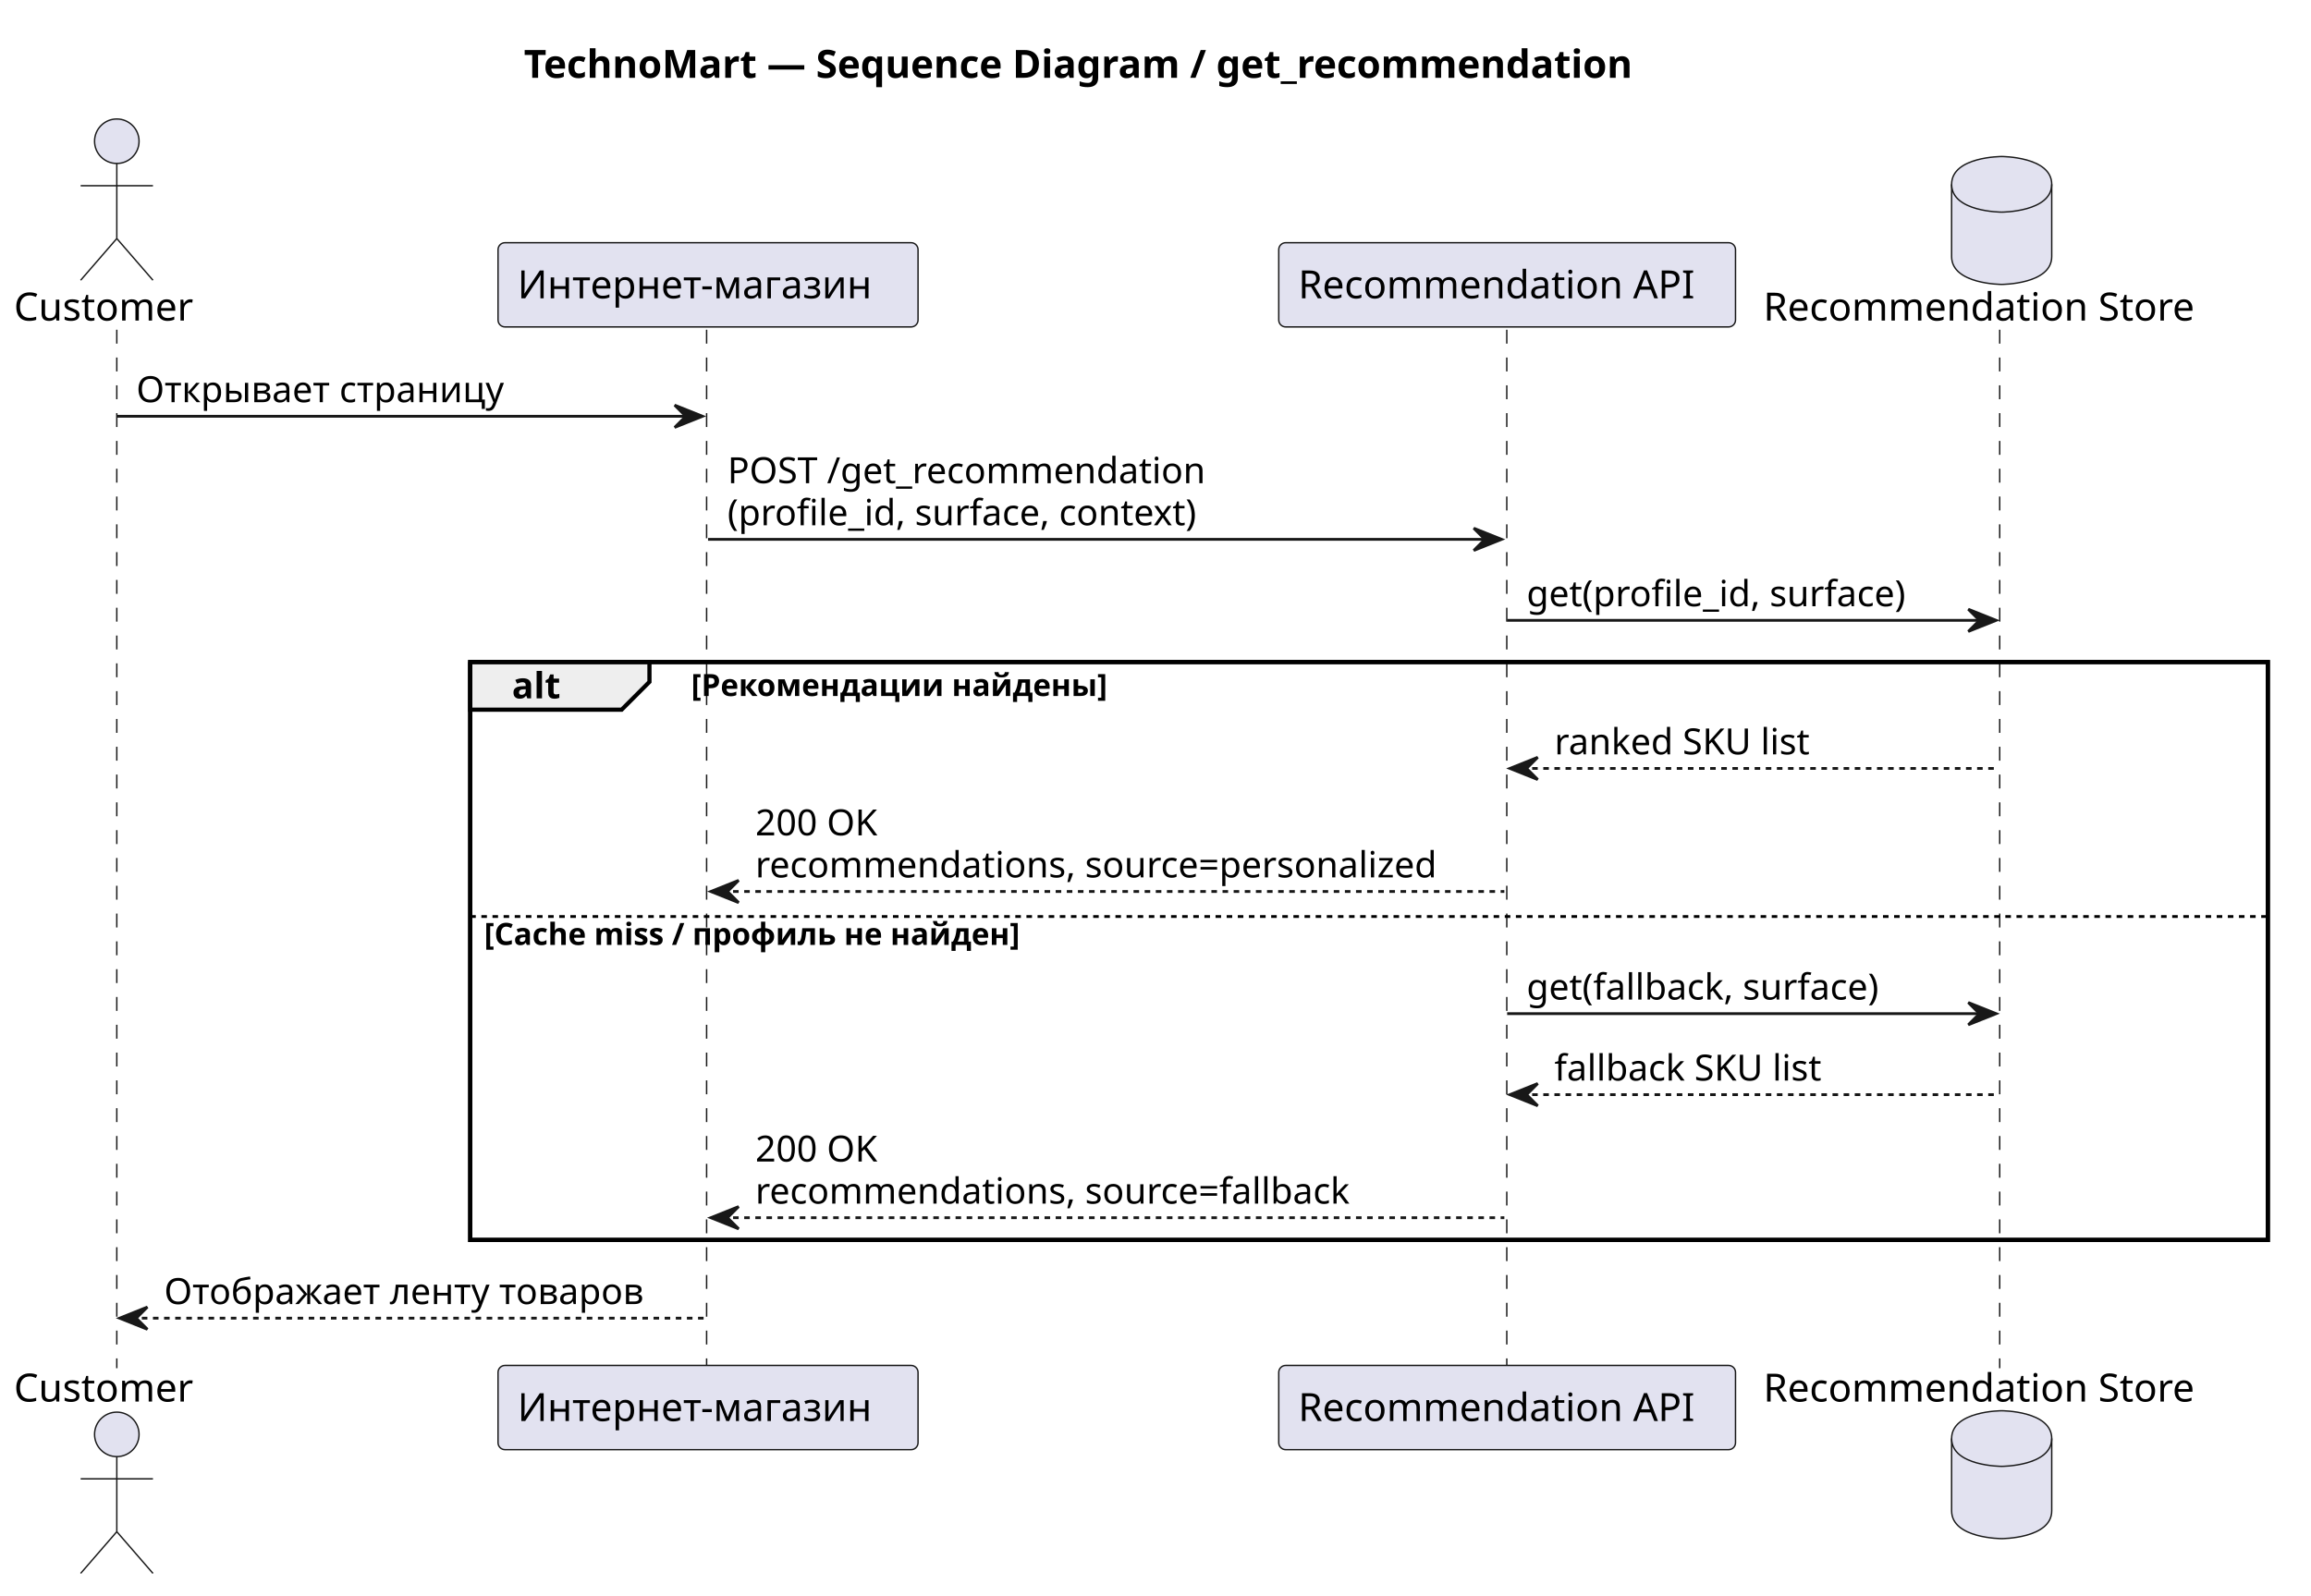
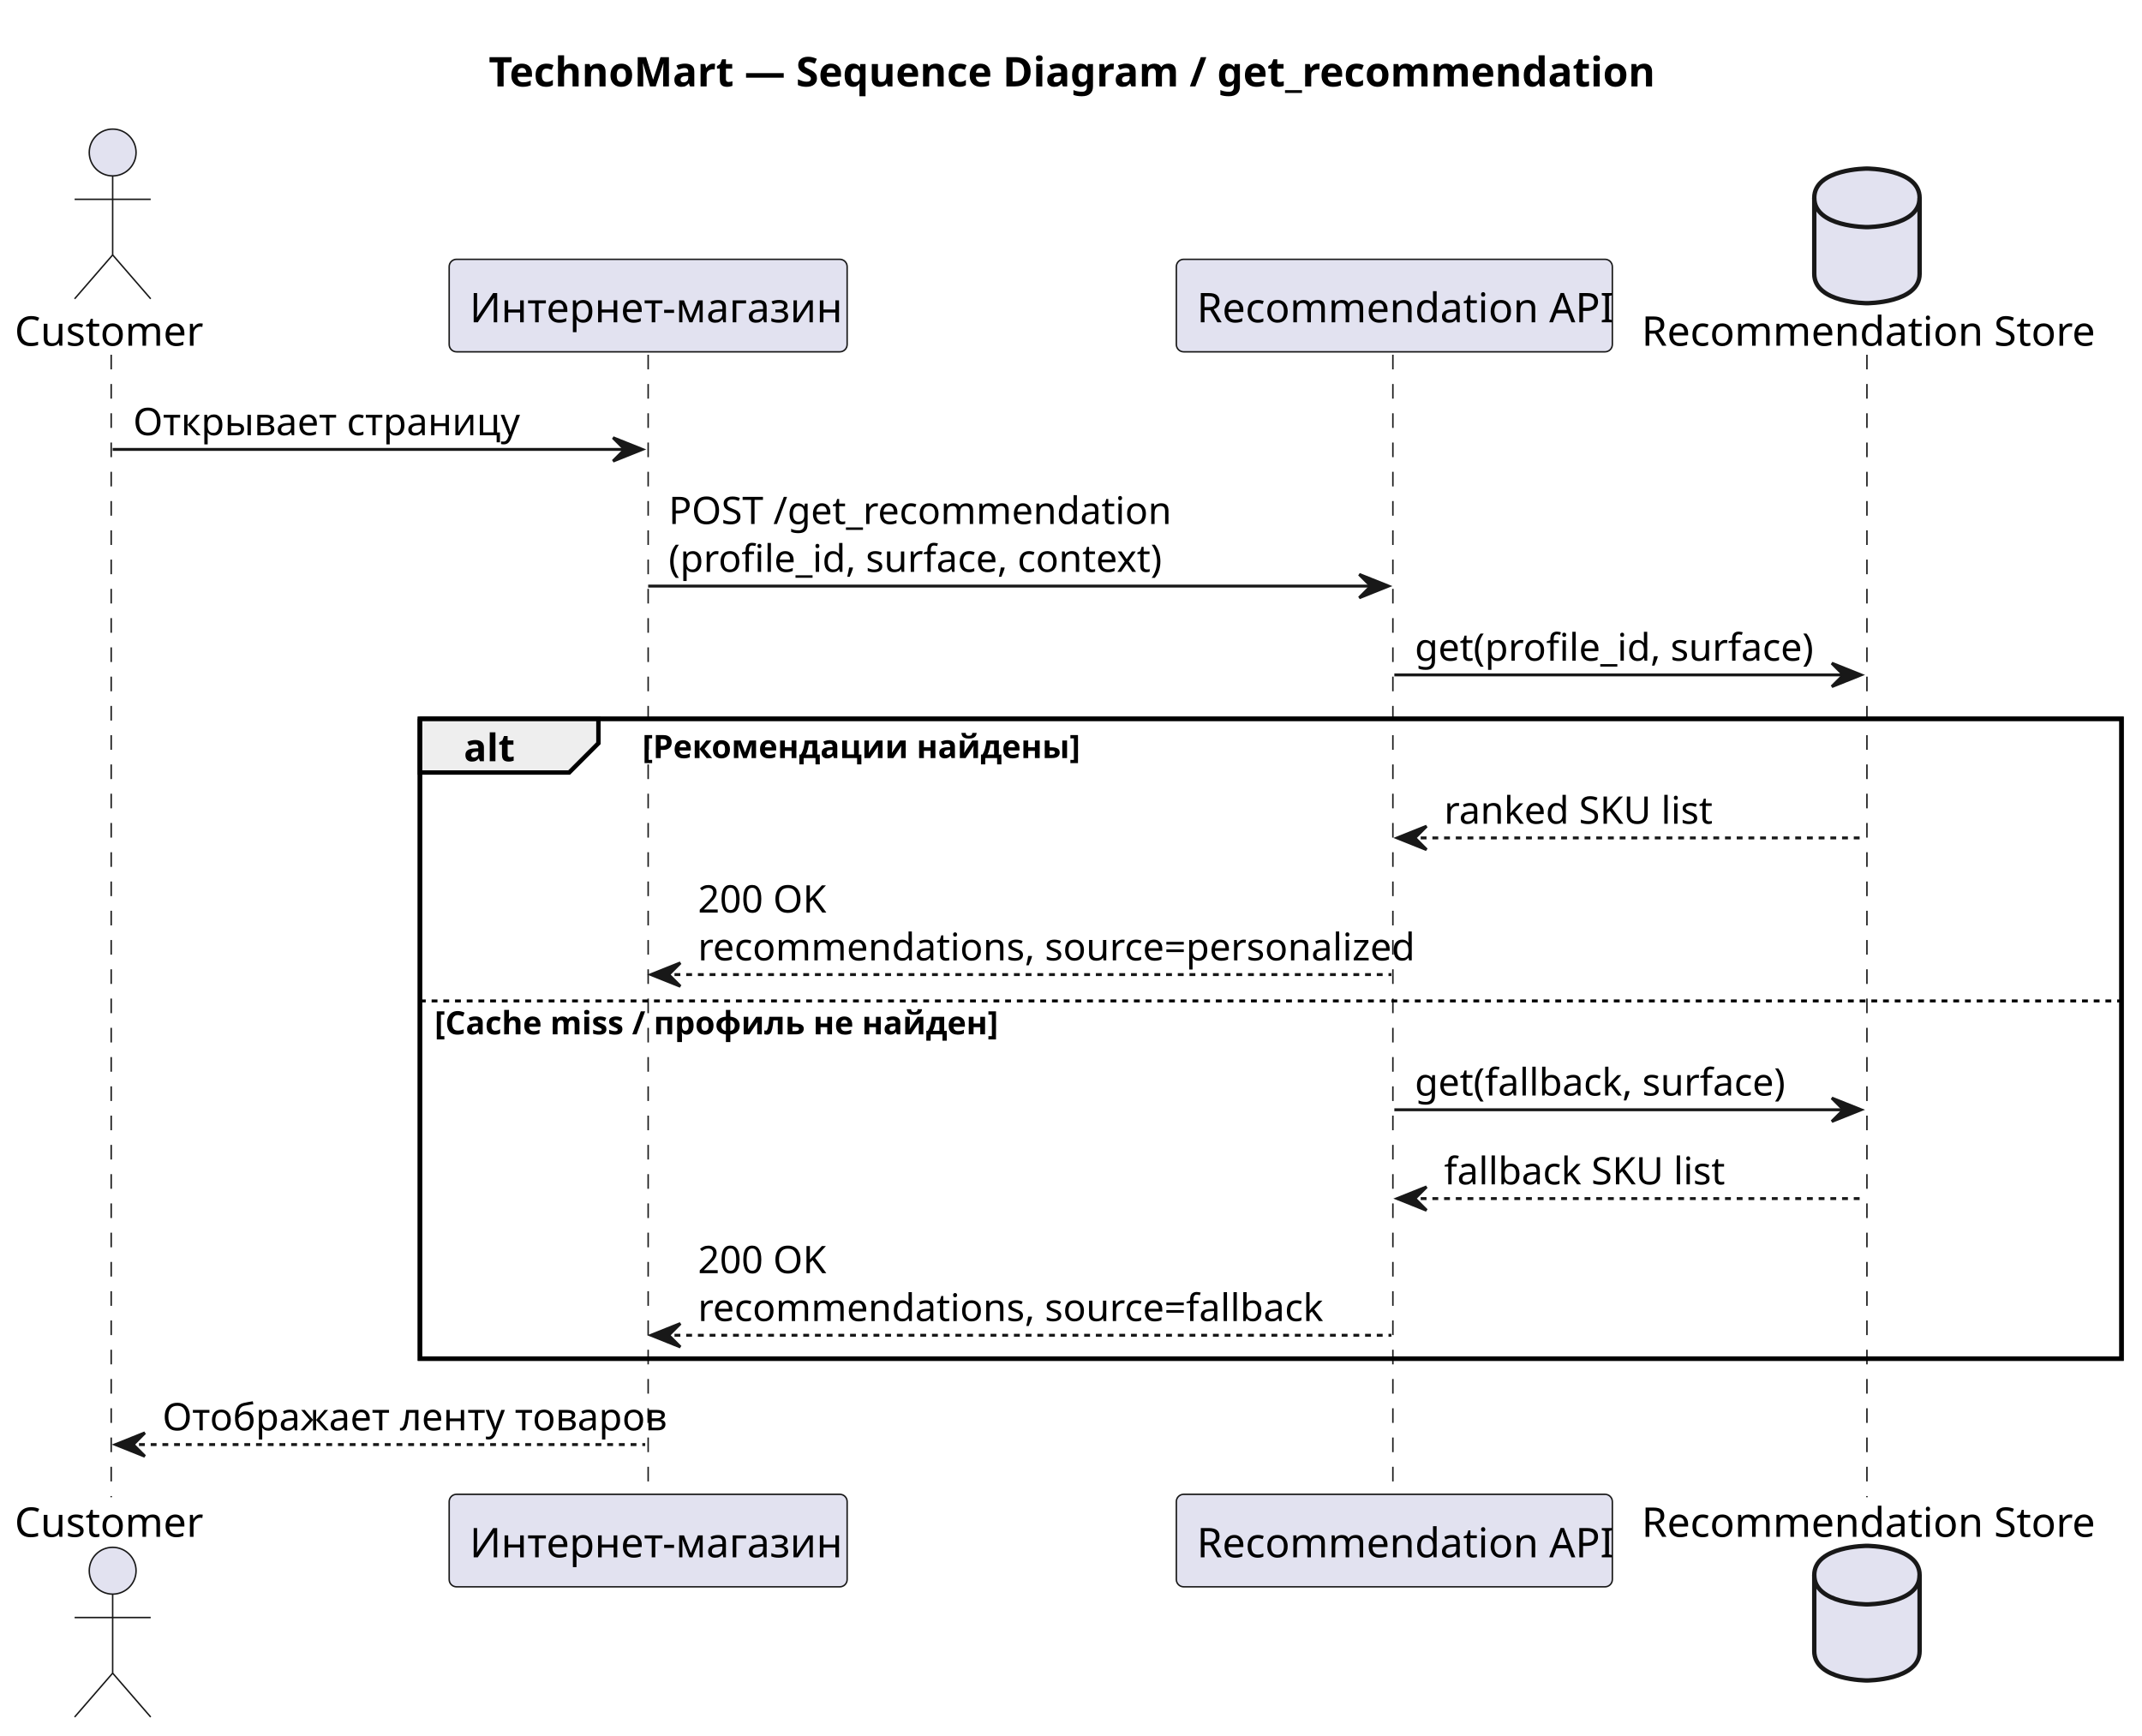
- <svg xmlns="http://www.w3.org/2000/svg" contentStyleType="text/css" data-diagram-type="SEQUENCE" height="574px" preserveAspectRatio="none" style="width:831px;height:574px;background:#FFFFFF;" version="1.1" viewBox="0 0 831 574" width="831px" zoomAndPan="magnify">
+ <svg xmlns="http://www.w3.org/2000/svg" contentStyleType="text/css" height="593px" preserveAspectRatio="none" style="width:732px;height:593px;background:#FFFFFF;" version="1.1" viewBox="0 0 732 593" width="732px" zoomAndPan="magnify">
  <defs />
  <g>
-     <g class="title" data-source-line="1">
-       <text fill="#000000" font-family="sans-serif" font-size="14" font-weight="700" lengthAdjust="spacing" textLength="447.713" x="188.381" y="27.995">TechnoMart — Sequence Diagram / get_recommendation</text>
-     </g>
-     <rect fill="none" height="207.867" style="stroke:#000000;stroke-width:1.5;" width="646.385" x="169.09" y="238.125" />
-     <g class="participant-lifeline" data-entity-uid="part1" data-qualified-name="customer" data-source-line="3" id="part1-lifeline">
-       <g>
-         <rect fill="#000000" fill-opacity="0" height="373.531" width="8" x="38.002" y="118.594" />
-         <line style="stroke:#181818;stroke-width:0.5;stroke-dasharray:5,5;" x1="42" x2="42" y1="118.594" y2="492.125" />
-       </g>
-     </g>
-     <g class="participant-lifeline" data-entity-uid="part2" data-qualified-name="site" data-source-line="4" id="part2-lifeline">
-       <g>
-         <rect fill="#000000" fill-opacity="0" height="373.531" width="8" x="250.603" y="118.594" />
-         <line style="stroke:#181818;stroke-width:0.5;stroke-dasharray:5,5;" x1="254.09" x2="254.09" y1="118.594" y2="492.125" />
-       </g>
-     </g>
-     <g class="participant-lifeline" data-entity-uid="part3" data-qualified-name="api" data-source-line="5" id="part3-lifeline">
-       <g>
-         <rect fill="#000000" fill-opacity="0" height="373.531" width="8" x="537.942" y="118.594" />
-         <line style="stroke:#181818;stroke-width:0.5;stroke-dasharray:5,5;" x1="541.819" x2="541.819" y1="118.594" y2="492.125" />
-       </g>
-     </g>
-     <g class="participant-lifeline" data-entity-uid="part4" data-qualified-name="store" data-source-line="6" id="part4-lifeline">
-       <g>
-         <rect fill="#000000" fill-opacity="0" height="373.531" width="8" x="715.77" y="118.594" />
-         <line style="stroke:#181818;stroke-width:0.5;stroke-dasharray:5,5;" x1="719.066" x2="719.066" y1="118.594" y2="492.125" />
-       </g>
-     </g>
-     <g class="participant participant-head" data-entity-uid="part1" data-qualified-name="customer" data-source-line="3" id="part1-head">
-       <text fill="#000000" font-family="sans-serif" font-size="14" lengthAdjust="spacing" textLength="68.004" x="5" y="115.292">Customer</text>
-       <ellipse cx="42.002" cy="50.797" fill="#E2E2F0" rx="8" ry="8" style="stroke:#181818;stroke-width:0.5;" />
-       <path d="M42.002,58.797 L42.002,85.797 M29.002,66.797 L55.002,66.797 M42.002,85.797 L29.002,100.797 M42.002,85.797 L55.002,100.797" fill="none" style="stroke:#181818;stroke-width:0.5;" />
-     </g>
-     <g class="participant participant-tail" data-entity-uid="part1" data-qualified-name="customer" data-source-line="3" id="part1-tail">
-       <text fill="#000000" font-family="sans-serif" font-size="14" lengthAdjust="spacing" textLength="68.004" x="5" y="504.12">Customer</text>
-       <ellipse cx="42.002" cy="515.922" fill="#E2E2F0" rx="8" ry="8" style="stroke:#181818;stroke-width:0.5;" />
-       <path d="M42.002,523.922 L42.002,550.922 M29.002,531.922 L55.002,531.922 M42.002,550.922 L29.002,565.922 M42.002,550.922 L55.002,565.922" fill="none" style="stroke:#181818;stroke-width:0.5;" />
-     </g>
-     <g class="participant participant-head" data-entity-uid="part2" data-qualified-name="site" data-source-line="4" id="part2-head">
-       <rect fill="#E2E2F0" height="30.297" rx="2.5" ry="2.5" style="stroke:#181818;stroke-width:0.5;" width="151.026" x="179.09" y="87.297" />
-       <text fill="#000000" font-family="sans-serif" font-size="14" lengthAdjust="spacing" textLength="137.026" x="186.09" y="107.292">Интернет-магазин</text>
-     </g>
-     <g class="participant participant-tail" data-entity-uid="part2" data-qualified-name="site" data-source-line="4" id="part2-tail">
-       <rect fill="#E2E2F0" height="30.297" rx="2.5" ry="2.5" style="stroke:#181818;stroke-width:0.5;" width="151.026" x="179.09" y="491.125" />
-       <text fill="#000000" font-family="sans-serif" font-size="14" lengthAdjust="spacing" textLength="137.026" x="186.09" y="511.12">Интернет-магазин</text>
-     </g>
-     <g class="participant participant-head" data-entity-uid="part3" data-qualified-name="api" data-source-line="5" id="part3-head">
-       <rect fill="#E2E2F0" height="30.297" rx="2.5" ry="2.5" style="stroke:#181818;stroke-width:0.5;" width="164.247" x="459.819" y="87.297" />
-       <text fill="#000000" font-family="sans-serif" font-size="14" lengthAdjust="spacing" textLength="150.247" x="466.819" y="107.292">Recommendation API</text>
-     </g>
-     <g class="participant participant-tail" data-entity-uid="part3" data-qualified-name="api" data-source-line="5" id="part3-tail">
-       <rect fill="#E2E2F0" height="30.297" rx="2.5" ry="2.5" style="stroke:#181818;stroke-width:0.5;" width="164.247" x="459.819" y="491.125" />
-       <text fill="#000000" font-family="sans-serif" font-size="14" lengthAdjust="spacing" textLength="150.247" x="466.819" y="511.12">Recommendation API</text>
-     </g>
-     <g class="participant participant-head" data-entity-uid="part4" data-qualified-name="store" data-source-line="6" id="part4-head">
-       <text fill="#000000" font-family="sans-serif" font-size="14" lengthAdjust="spacing" textLength="165.409" x="634.066" y="115.292">Recommendation Store</text>
-       <path d="M701.77,66.297 C701.77,56.297 719.77,56.297 719.77,56.297 C719.77,56.297 737.77,56.297 737.77,66.297 L737.77,92.297 C737.77,102.297 719.77,102.297 719.77,102.297 C719.77,102.297 701.77,102.297 701.77,92.297 L701.77,66.297" fill="#E2E2F0" style="stroke:#181818;stroke-width:0.5;" />
-       <path d="M701.77,66.297 C701.77,76.297 719.77,76.297 719.77,76.297 C719.77,76.297 737.77,76.297 737.77,66.297" fill="none" style="stroke:#181818;stroke-width:0.5;" />
-     </g>
-     <g class="participant participant-tail" data-entity-uid="part4" data-qualified-name="store" data-source-line="6" id="part4-tail">
-       <text fill="#000000" font-family="sans-serif" font-size="14" lengthAdjust="spacing" textLength="165.409" x="634.066" y="504.12">Recommendation Store</text>
-       <path d="M701.77,517.422 C701.77,507.422 719.77,507.422 719.77,507.422 C719.77,507.422 737.77,507.422 737.77,517.422 L737.77,543.422 C737.77,553.422 719.77,553.422 719.77,553.422 C719.77,553.422 701.77,553.422 701.77,543.422 L701.77,517.422" fill="#E2E2F0" style="stroke:#181818;stroke-width:0.5;" />
-       <path d="M701.77,517.422 C701.77,527.422 719.77,527.422 719.77,527.422 C719.77,527.422 737.77,527.422 737.77,517.422" fill="none" style="stroke:#181818;stroke-width:0.5;" />
-     </g>
-     <g class="message" data-entity-1="part1" data-entity-2="part2" data-source-line="8" id="msg1">
-       <polygon fill="#181818" points="242.603,145.727,252.603,149.727,242.603,153.727,246.603,149.727" style="stroke:#181818;stroke-width:1;" />
-       <line style="stroke:#181818;stroke-width:1;" x1="42.002" x2="248.603" y1="149.727" y2="149.727" />
-       <text fill="#000000" font-family="sans-serif" font-size="13" lengthAdjust="spacing" textLength="143.933" x="49.002" y="144.661">Открывает страницу</text>
-     </g>
-     <g class="message" data-entity-1="part2" data-entity-2="part3" data-source-line="9" id="msg2">
-       <polygon fill="#181818" points="529.942,189.992,539.942,193.992,529.942,197.992,533.942,193.992" style="stroke:#181818;stroke-width:1;" />
-       <line style="stroke:#181818;stroke-width:1;" x1="254.603" x2="535.942" y1="193.992" y2="193.992" />
-       <text fill="#000000" font-family="sans-serif" font-size="13" lengthAdjust="spacing" textLength="181.752" x="261.603" y="173.793">POST /get_recommendation</text>
-       <text fill="#000000" font-family="sans-serif" font-size="13" lengthAdjust="spacing" textLength="183.657" x="261.603" y="188.926">(profile_id, surface, context)</text>
-     </g>
-     <g class="message" data-entity-1="part3" data-entity-2="part4" data-source-line="11" id="msg3">
-       <polygon fill="#181818" points="707.77,219.125,717.77,223.125,707.77,227.125,711.77,223.125" style="stroke:#181818;stroke-width:1;" />
-       <line style="stroke:#181818;stroke-width:1;" x1="541.942" x2="713.77" y1="223.125" y2="223.125" />
-       <text fill="#000000" font-family="sans-serif" font-size="13" lengthAdjust="spacing" textLength="147.513" x="548.942" y="218.059">get(profile_id, surface)</text>
-     </g>
-     <path d="M169.09,238.125 L233.533,238.125 L233.533,245.258 L223.533,255.258 L169.09,255.258 L169.09,238.125" fill="#EEEEEE" style="stroke:#000000;stroke-width:1.5;" />
-     <rect fill="none" height="207.867" style="stroke:#000000;stroke-width:1.5;" width="646.385" x="169.09" y="238.125" />
-     <text fill="#000000" font-family="sans-serif" font-size="13" font-weight="700" lengthAdjust="spacing" textLength="19.443" x="184.09" y="251.192">alt</text>
-     <text fill="#000000" font-family="sans-serif" font-size="11" font-weight="700" lengthAdjust="spacing" textLength="164.978" x="248.533" y="250.335">[Рекомендации найдены]</text>
-     <g class="message" data-entity-1="part4" data-entity-2="part3" data-source-line="14" id="msg4">
-       <polygon fill="#181818" points="552.942,272.391,542.942,276.391,552.942,280.391,548.942,276.391" style="stroke:#181818;stroke-width:1;" />
-       <line style="stroke:#181818;stroke-width:1;stroke-dasharray:2,2;" x1="546.942" x2="718.77" y1="276.391" y2="276.391" />
-       <text fill="#000000" font-family="sans-serif" font-size="13" lengthAdjust="spacing" textLength="98.979" x="558.942" y="271.325">ranked SKU list</text>
-     </g>
-     <g class="message" data-entity-1="part3" data-entity-2="part2" data-source-line="15" id="msg5">
-       <polygon fill="#181818" points="265.603,316.656,255.603,320.656,265.603,324.656,261.603,320.656" style="stroke:#181818;stroke-width:1;" />
-       <line style="stroke:#181818;stroke-width:1;stroke-dasharray:2,2;" x1="259.603" x2="540.942" y1="320.656" y2="320.656" />
-       <text fill="#000000" font-family="sans-serif" font-size="13" lengthAdjust="spacing" textLength="47.703" x="271.603" y="300.457">200 OK</text>
-       <text fill="#000000" font-family="sans-serif" font-size="13" lengthAdjust="spacing" textLength="263.339" x="271.603" y="315.59">recommendations, source=personalized</text>
-     </g>
-     <line style="stroke:#000000;stroke-width:1;stroke-dasharray:2,2;" x1="169.09" x2="815.475" y1="329.656" y2="329.656" />
-     <text fill="#000000" font-family="sans-serif" font-size="11" font-weight="700" lengthAdjust="spacing" textLength="217.255" x="174.09" y="339.867">[Cache miss / профиль не найден]</text>
-     <g class="message" data-entity-1="part3" data-entity-2="part4" data-source-line="17" id="msg6">
-       <polygon fill="#181818" points="707.77,360.594,717.77,364.594,707.77,368.594,711.77,364.594" style="stroke:#181818;stroke-width:1;" />
-       <line style="stroke:#181818;stroke-width:1;" x1="541.942" x2="713.77" y1="364.594" y2="364.594" />
-       <text fill="#000000" font-family="sans-serif" font-size="13" lengthAdjust="spacing" textLength="138.461" x="548.942" y="359.528">get(fallback, surface)</text>
-     </g>
-     <g class="message" data-entity-1="part4" data-entity-2="part3" data-source-line="18" id="msg7">
-       <polygon fill="#181818" points="552.942,389.727,542.942,393.727,552.942,397.727,548.942,393.727" style="stroke:#181818;stroke-width:1;" />
-       <line style="stroke:#181818;stroke-width:1;stroke-dasharray:2,2;" x1="546.942" x2="718.77" y1="393.727" y2="393.727" />
-       <text fill="#000000" font-family="sans-serif" font-size="13" lengthAdjust="spacing" textLength="104.311" x="558.942" y="388.661">fallback SKU list</text>
-     </g>
-     <g class="message" data-entity-1="part3" data-entity-2="part2" data-source-line="19" id="msg8">
-       <polygon fill="#181818" points="265.603,433.992,255.603,437.992,265.603,441.992,261.603,437.992" style="stroke:#181818;stroke-width:1;" />
-       <line style="stroke:#181818;stroke-width:1;stroke-dasharray:2,2;" x1="259.603" x2="540.942" y1="437.992" y2="437.992" />
-       <text fill="#000000" font-family="sans-serif" font-size="13" lengthAdjust="spacing" textLength="47.703" x="271.603" y="417.793">200 OK</text>
-       <text fill="#000000" font-family="sans-serif" font-size="13" lengthAdjust="spacing" textLength="231.175" x="271.603" y="432.926">recommendations, source=fallback</text>
-     </g>
-     <g class="message" data-entity-1="part2" data-entity-2="part1" data-source-line="22" id="msg9">
-       <polygon fill="#181818" points="53.002,470.125,43.002,474.125,53.002,478.125,49.002,474.125" style="stroke:#181818;stroke-width:1;" />
-       <line style="stroke:#181818;stroke-width:1;stroke-dasharray:2,2;" x1="47.002" x2="253.603" y1="474.125" y2="474.125" />
-       <text fill="#000000" font-family="sans-serif" font-size="13" lengthAdjust="spacing" textLength="188.602" x="59.002" y="469.059">Отображает ленту товаров</text>
-     </g>
+     <text fill="#000000" font-family="sans-serif" font-size="14" font-weight="bold" lengthAdjust="spacing" textLength="400" x="167" y="29.533">TechnoMart — Sequence Diagram / get_recommendation</text>
+     <rect fill="none" height="218.648" style="stroke:#000000;stroke-width:1.5;" width="581.5" x="143.5" y="245.625" />
+     <line style="stroke:#181818;stroke-width:0.5;stroke-dasharray:5.0,5.0;" x1="38" x2="38" y1="121.219" y2="511.625" />
+     <line style="stroke:#181818;stroke-width:0.5;stroke-dasharray:5.0,5.0;" x1="221.5" x2="221.5" y1="121.219" y2="511.625" />
+     <line style="stroke:#181818;stroke-width:0.5;stroke-dasharray:5.0,5.0;" x1="476" x2="476" y1="121.219" y2="511.625" />
+     <line style="stroke:#181818;stroke-width:0.5;stroke-dasharray:5.0,5.0;" x1="638" x2="638" y1="121.219" y2="511.625" />
+     <text fill="#000000" font-family="sans-serif" font-size="14" lengthAdjust="spacing" textLength="61" x="5" y="118.143">Customer</text>
+     <ellipse cx="38.5" cy="52.109" fill="#E2E2F0" rx="8" ry="8" style="stroke:#181818;stroke-width:0.5;" />
+     <path d="M38.5,60.109 L38.5,87.109 M25.5,68.109 L51.5,68.109 M38.5,87.109 L25.5,102.109 M38.5,87.109 L51.5,102.109 " fill="none" style="stroke:#181818;stroke-width:0.5;" />
+     <text fill="#000000" font-family="sans-serif" font-size="14" lengthAdjust="spacing" textLength="61" x="5" y="525.158">Customer</text>
+     <ellipse cx="38.5" cy="536.734" fill="#E2E2F0" rx="8" ry="8" style="stroke:#181818;stroke-width:0.5;" />
+     <path d="M38.5,544.734 L38.5,571.734 M25.5,552.734 L51.5,552.734 M38.5,571.734 L25.5,586.734 M38.5,571.734 L51.5,586.734 " fill="none" style="stroke:#181818;stroke-width:0.5;" />
+     <rect fill="#E2E2F0" height="31.609" rx="2.5" ry="2.5" style="stroke:#181818;stroke-width:0.5;" width="136" x="153.5" y="88.609" />
+     <text fill="#000000" font-family="sans-serif" font-size="14" lengthAdjust="spacing" textLength="122" x="160.5" y="110.143">Интернет-магазин</text>
+     <rect fill="#E2E2F0" height="31.609" rx="2.5" ry="2.5" style="stroke:#181818;stroke-width:0.5;" width="136" x="153.5" y="510.625" />
+     <text fill="#000000" font-family="sans-serif" font-size="14" lengthAdjust="spacing" textLength="122" x="160.5" y="532.158">Интернет-магазин</text>
+     <rect fill="#E2E2F0" height="31.609" rx="2.5" ry="2.5" style="stroke:#181818;stroke-width:0.5;" width="149" x="402" y="88.609" />
+     <text fill="#000000" font-family="sans-serif" font-size="14" lengthAdjust="spacing" textLength="135" x="409" y="110.143">Recommendation API</text>
+     <rect fill="#E2E2F0" height="31.609" rx="2.5" ry="2.5" style="stroke:#181818;stroke-width:0.5;" width="149" x="402" y="510.625" />
+     <text fill="#000000" font-family="sans-serif" font-size="14" lengthAdjust="spacing" textLength="135" x="409" y="532.158">Recommendation API</text>
+     <text fill="#000000" font-family="sans-serif" font-size="14" lengthAdjust="spacing" textLength="148" x="561" y="118.143">Recommendation Store</text>
+     <path d="M620,67.609 C620,57.609 638,57.609 638,57.609 C638,57.609 656,57.609 656,67.609 L656,93.609 C656,103.609 638,103.609 638,103.609 C638,103.609 620,103.609 620,93.609 L620,67.609 " fill="#E2E2F0" style="stroke:#181818;stroke-width:1.5;" />
+     <path d="M620,67.609 C620,77.609 638,77.609 638,77.609 C638,77.609 656,77.609 656,67.609 " fill="none" style="stroke:#181818;stroke-width:1.5;" />
+     <text fill="#000000" font-family="sans-serif" font-size="14" lengthAdjust="spacing" textLength="148" x="561" y="525.158">Recommendation Store</text>
+     <path d="M620,538.234 C620,528.234 638,528.234 638,528.234 C638,528.234 656,528.234 656,538.234 L656,564.234 C656,574.234 638,574.234 638,574.234 C638,574.234 620,574.234 620,564.234 L620,538.234 " fill="#E2E2F0" style="stroke:#181818;stroke-width:1.5;" />
+     <path d="M620,538.234 C620,548.234 638,548.234 638,548.234 C638,548.234 656,548.234 656,538.234 " fill="none" style="stroke:#181818;stroke-width:1.5;" />
+     <polygon fill="#181818" points="209.5,149.57,219.5,153.57,209.5,157.57,213.5,153.57" style="stroke:#181818;stroke-width:1.0;" />
+     <line style="stroke:#181818;stroke-width:1.0;" x1="38.5" x2="215.5" y1="153.57" y2="153.57" />
+     <text fill="#000000" font-family="sans-serif" font-size="13" lengthAdjust="spacing" textLength="121" x="45.5" y="148.714">Открывает страницу</text>
+     <polygon fill="#181818" points="464.5,196.273,474.5,200.273,464.5,204.273,468.5,200.273" style="stroke:#181818;stroke-width:1.0;" />
+     <line style="stroke:#181818;stroke-width:1.0;" x1="221.5" x2="470.5" y1="200.273" y2="200.273" />
+     <text fill="#000000" font-family="sans-serif" font-size="13" lengthAdjust="spacing" textLength="164" x="228.5" y="179.065">POST /get_recommendation</text>
+     <text fill="#000000" font-family="sans-serif" font-size="13" lengthAdjust="spacing" textLength="160" x="228.5" y="195.417">(profile_id, surface, context)</text>
+     <polygon fill="#181818" points="626,226.625,636,230.625,626,234.625,630,230.625" style="stroke:#181818;stroke-width:1.0;" />
+     <line style="stroke:#181818;stroke-width:1.0;" x1="476.5" x2="632" y1="230.625" y2="230.625" />
+     <text fill="#000000" font-family="sans-serif" font-size="13" lengthAdjust="spacing" textLength="127" x="483.5" y="225.769">get(profile_id, surface)</text>
+     <path d="M143.5,245.625 L204.5,245.625 L204.5,253.977 L194.5,263.977 L143.5,263.977 L143.5,245.625 " fill="#EEEEEE" style="stroke:#000000;stroke-width:1.5;" />
+     <rect fill="none" height="218.648" style="stroke:#000000;stroke-width:1.5;" width="581.5" x="143.5" y="245.625" />
+     <text fill="#000000" font-family="sans-serif" font-size="13" font-weight="bold" lengthAdjust="spacing" textLength="16" x="158.5" y="260.12">alt</text>
+     <text fill="#000000" font-family="sans-serif" font-size="11" font-weight="bold" lengthAdjust="spacing" textLength="144" x="219.5" y="259.044">[Рекомендации найдены]</text>
+     <polygon fill="#181818" points="487.5,282.328,477.5,286.328,487.5,290.328,483.5,286.328" style="stroke:#181818;stroke-width:1.0;" />
+     <line style="stroke:#181818;stroke-width:1.0;stroke-dasharray:2.0,2.0;" x1="481.5" x2="637" y1="286.328" y2="286.328" />
+     <text fill="#000000" font-family="sans-serif" font-size="13" lengthAdjust="spacing" textLength="91" x="493.5" y="281.472">ranked SKU list</text>
+     <polygon fill="#181818" points="232.5,329.031,222.5,333.031,232.5,337.031,228.5,333.031" style="stroke:#181818;stroke-width:1.0;" />
+     <line style="stroke:#181818;stroke-width:1.0;stroke-dasharray:2.0,2.0;" x1="226.5" x2="475.5" y1="333.031" y2="333.031" />
+     <text fill="#000000" font-family="sans-serif" font-size="13" lengthAdjust="spacing" textLength="44" x="238.5" y="311.823">200 OK</text>
+     <text fill="#000000" font-family="sans-serif" font-size="13" lengthAdjust="spacing" textLength="231" x="238.5" y="328.175">recommendations, source=personalized</text>
+     <line style="stroke:#000000;stroke-width:1.0;stroke-dasharray:2.0,2.0;" x1="143.5" x2="725" y1="342.031" y2="342.031" />
+     <text fill="#000000" font-family="sans-serif" font-size="11" font-weight="bold" lengthAdjust="spacing" textLength="193" x="148.5" y="353.45">[Cache miss / профиль не найден]</text>
+     <polygon fill="#181818" points="626,375.219,636,379.219,626,383.219,630,379.219" style="stroke:#181818;stroke-width:1.0;" />
+     <line style="stroke:#181818;stroke-width:1.0;" x1="476.5" x2="632" y1="379.219" y2="379.219" />
+     <text fill="#000000" font-family="sans-serif" font-size="13" lengthAdjust="spacing" textLength="120" x="483.5" y="374.362">get(fallback, surface)</text>
+     <polygon fill="#181818" points="487.5,405.57,477.5,409.57,487.5,413.57,483.5,409.57" style="stroke:#181818;stroke-width:1.0;" />
+     <line style="stroke:#181818;stroke-width:1.0;stroke-dasharray:2.0,2.0;" x1="481.5" x2="637" y1="409.57" y2="409.57" />
+     <text fill="#000000" font-family="sans-serif" font-size="13" lengthAdjust="spacing" textLength="96" x="493.5" y="404.714">fallback SKU list</text>
+     <polygon fill="#181818" points="232.5,452.273,222.5,456.273,232.5,460.273,228.5,456.273" style="stroke:#181818;stroke-width:1.0;" />
+     <line style="stroke:#181818;stroke-width:1.0;stroke-dasharray:2.0,2.0;" x1="226.5" x2="475.5" y1="456.273" y2="456.273" />
+     <text fill="#000000" font-family="sans-serif" font-size="13" lengthAdjust="spacing" textLength="44" x="238.5" y="435.065">200 OK</text>
+     <text fill="#000000" font-family="sans-serif" font-size="13" lengthAdjust="spacing" textLength="202" x="238.5" y="451.417">recommendations, source=fallback</text>
+     <polygon fill="#181818" points="49.5,489.625,39.5,493.625,49.5,497.625,45.5,493.625" style="stroke:#181818;stroke-width:1.0;" />
+     <line style="stroke:#181818;stroke-width:1.0;stroke-dasharray:2.0,2.0;" x1="43.5" x2="220.5" y1="493.625" y2="493.625" />
+     <text fill="#000000" font-family="sans-serif" font-size="13" lengthAdjust="spacing" textLength="159" x="55.5" y="488.769">Отображает ленту товаров</text>
  </g>
</svg>
